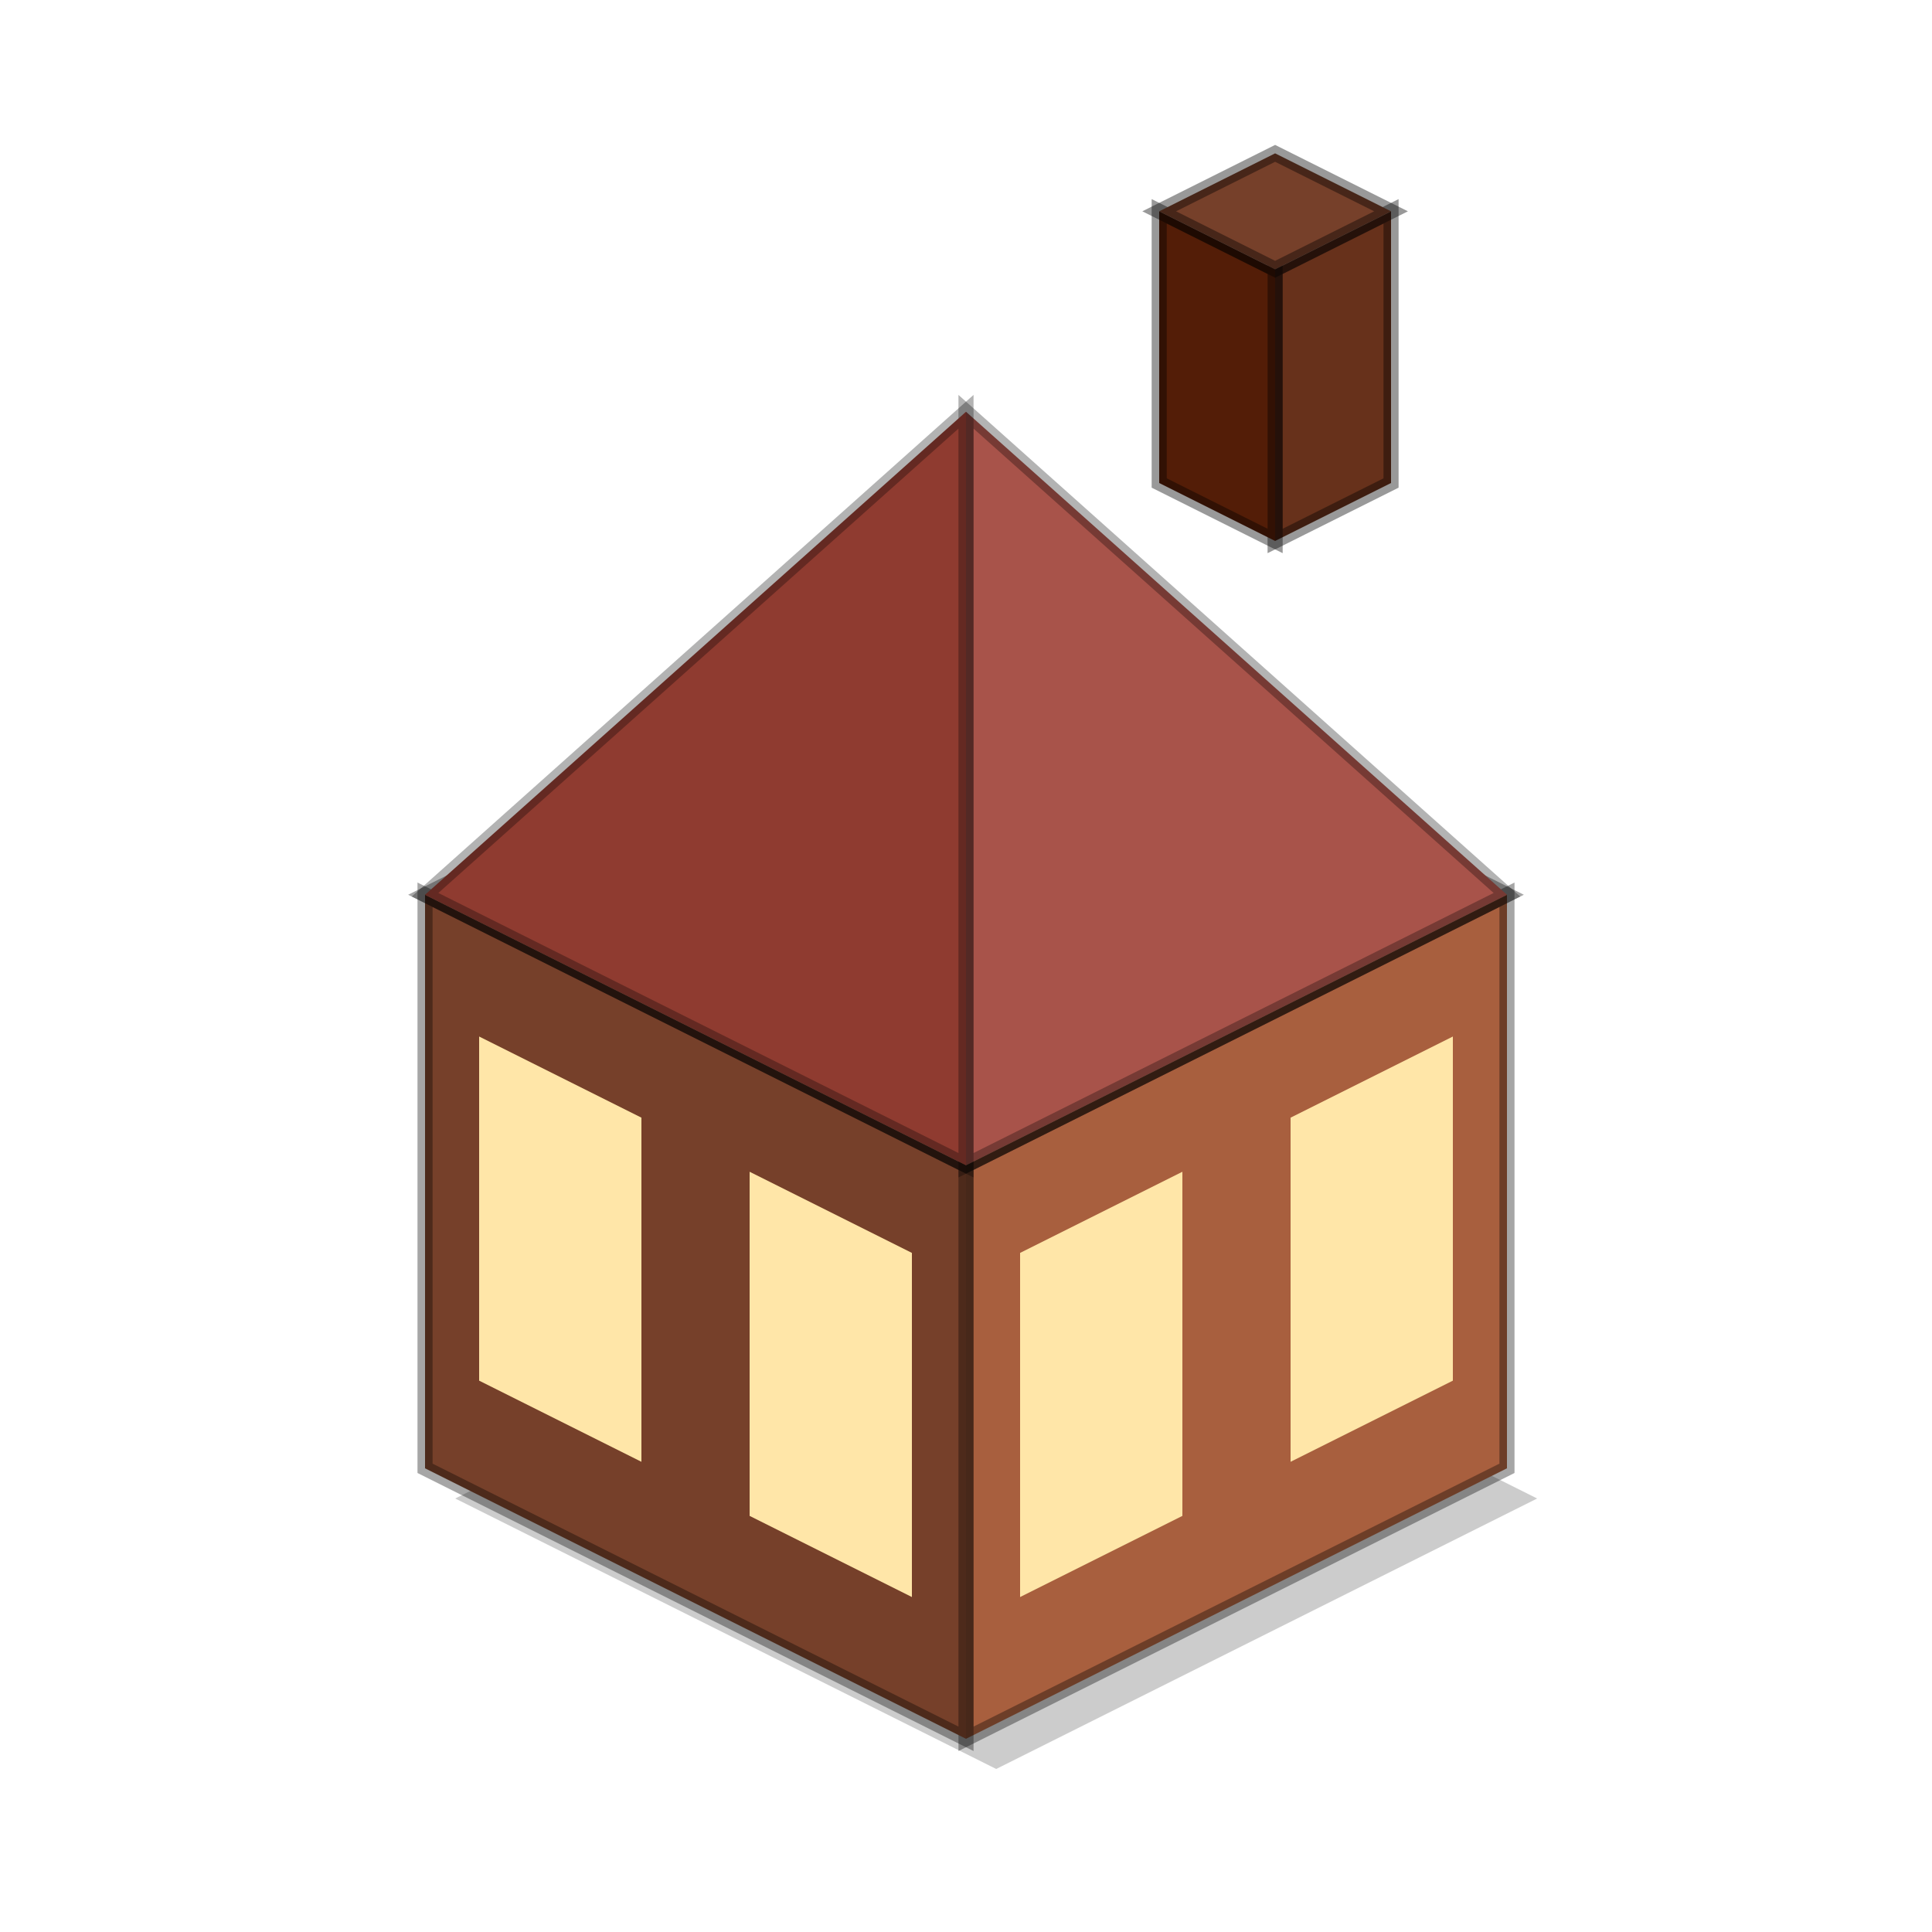
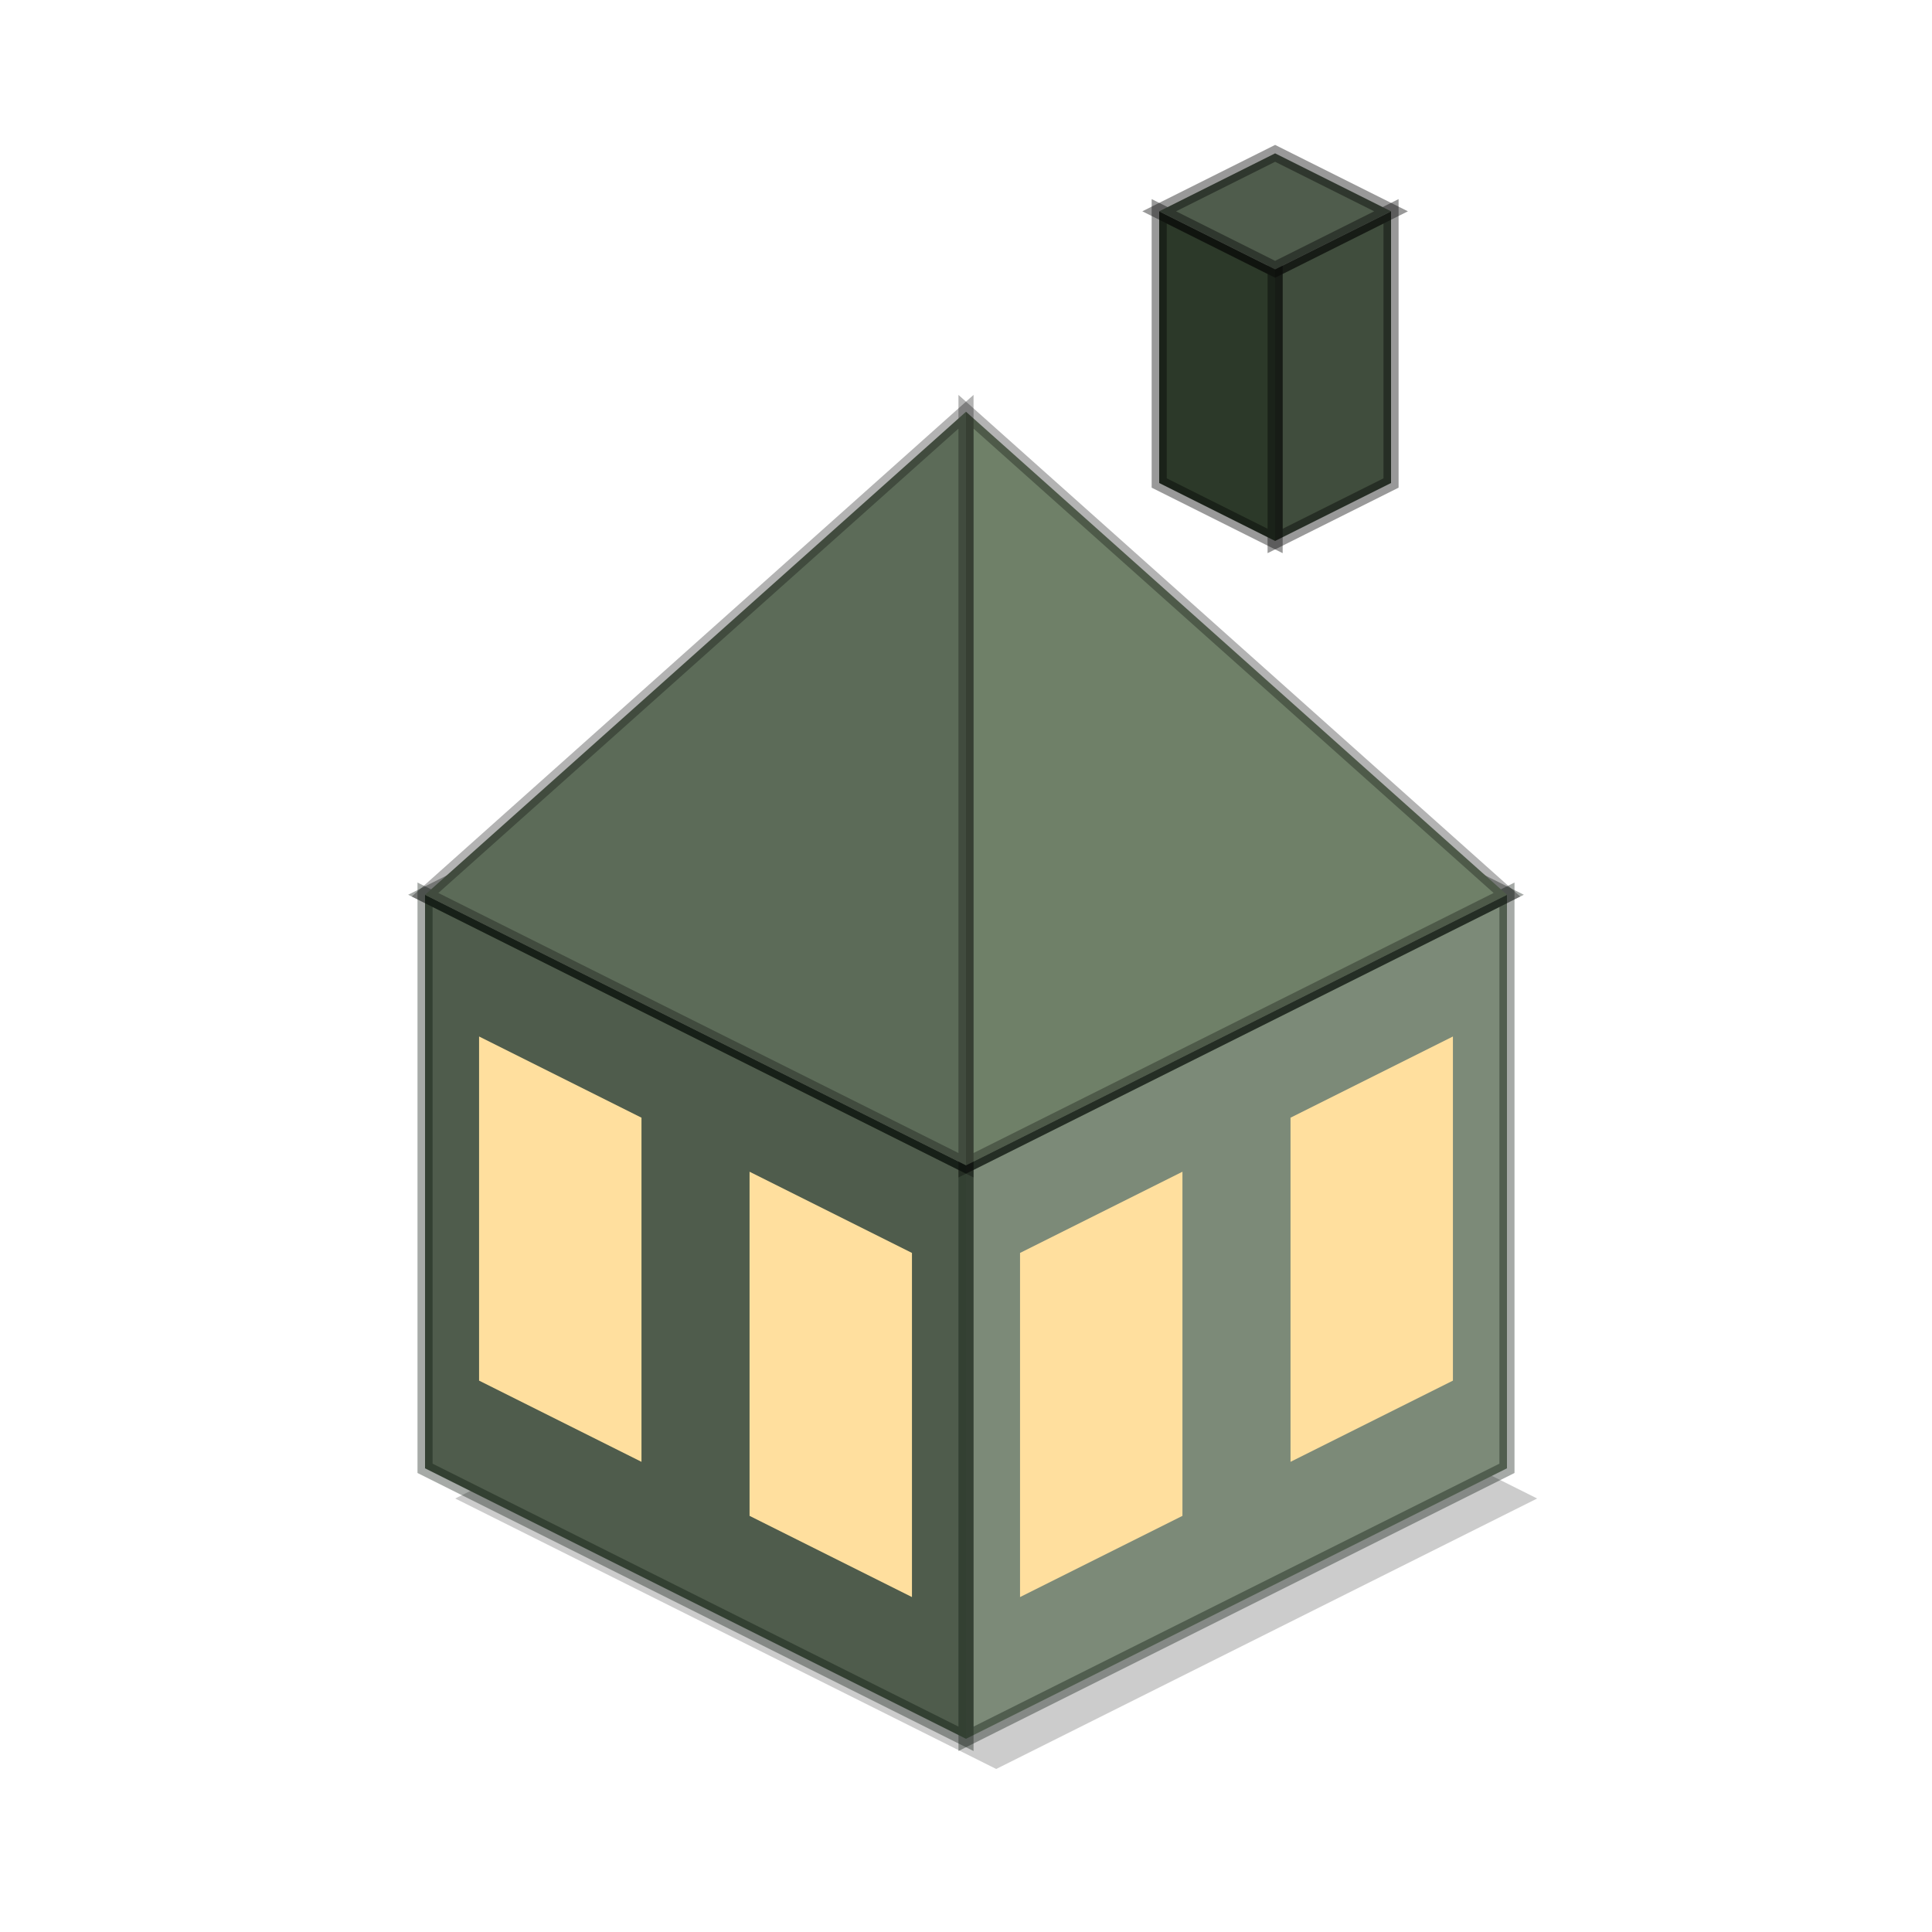
<svg xmlns="http://www.w3.org/2000/svg" version="1.1" width="128" height="128">
  <defs />
  <g>
-     <g transform="translate(2,2)">
-       <path fill="rgb(0,0,0)" stroke="none" paint-order="stroke fill markers" d=" M 64 79.36 L 99.84 97.28 L 64 115.2 L 28.16 97.28 Z" fill-opacity="0.20" />
-     </g>
-     <path fill="#a85f3e" stroke="rgb(0,0,0)" paint-order="fill stroke markers" d=" M 99.84 97.28 L 64 115.2 L 64 77.2 L 99.84 59.28 Z" stroke-opacity="0.35" stroke-miterlimit="10" />
-     <path fill="#76402a" stroke="rgb(0,0,0)" paint-order="fill stroke markers" d=" M 28.16 97.28 L 64 115.2 L 64 77.2 L 28.16 59.28 Z" stroke-opacity="0.35" stroke-miterlimit="10" />
-     <path fill="#c47a52" stroke="rgb(0,0,0)" paint-order="fill stroke markers" d=" M 64 41.36 L 99.84 59.28 L 64 77.2 L 28.16 59.28 Z" stroke-opacity="0.35" stroke-miterlimit="10" />
-     <path fill="#ffe6a8" stroke="none" paint-order="stroke fill markers" d=" M 96.256 68.672 L 85.504 74.048 L 85.504 96.848 L 96.256 91.472 Z" />
-     <path fill="#ffe6a8" stroke="none" paint-order="stroke fill markers" d=" M 78.336 77.632 L 67.584 83.008 L 67.584 105.808 L 78.336 100.432 Z" />
-     <path fill="#ffe6a8" stroke="none" paint-order="stroke fill markers" d=" M 31.744 68.672 L 42.496 74.048 L 42.496 96.848 L 31.744 91.472 Z" />
-     <path fill="#ffe6a8" stroke="none" paint-order="stroke fill markers" d=" M 49.664 77.632 L 60.416 83.008 L 60.416 105.808 L 49.664 100.432 Z" />
-     <path fill="#a8534a" stroke="rgb(0,0,0)" paint-order="fill stroke markers" d=" M 99.84 59.28 L 64 77.2 L 64 27.28 Z" stroke-opacity="0.3" stroke-miterlimit="10" />
-     <path fill="#8f3b30" stroke="rgb(0,0,0)" paint-order="fill stroke markers" d=" M 28.16 59.28 L 64 77.2 L 64 27.28 Z" stroke-opacity="0.3" stroke-miterlimit="10" />
-     <path fill="rgb(103,49,27)" stroke="rgb(0,0,0)" paint-order="fill stroke markers" d=" M 92.16 32 L 84.48 35.84 L 84.48 17.84 L 92.16 14 Z" stroke-opacity="0.4" stroke-miterlimit="10" />
-     <path fill="rgb(83,29,7)" stroke="rgb(0,0,0)" paint-order="fill stroke markers" d=" M 76.8 32 L 84.48 35.84 L 84.48 17.84 L 76.8 14 Z" stroke-opacity="0.4" stroke-miterlimit="10" />
-     <path fill="#76402a" stroke="rgb(0,0,0)" paint-order="fill stroke markers" d=" M 84.48 10.16 L 92.16 14 L 84.48 17.84 L 76.8 14 Z" stroke-opacity="0.4" stroke-miterlimit="10" />
+     <path d="M66,81.36 L101.84,99.28 L66,117.2 L30.16,99.28 Z" fill="rgb(0,0,0)" fill-opacity="0.2" />
+     <path d="M99.84,97.28 L64,115.2 L64,77.2 L99.84,59.28 Z" fill="#7c8a78" />
+     <path d="M99.84,97.28 L64,115.2 L64,77.2 L99.84,59.28 Z" fill="none" stroke="rgb(0,12,4)" stroke-opacity="0.35" stroke-width="1" />
+     <path d="M28.16,97.28 L64,115.2 L64,77.2 L28.16,59.28 Z" fill="#4f5c4c" />
+     <path d="M28.16,97.28 L64,115.2 L64,77.2 L28.16,59.28 Z" fill="none" stroke="rgb(0,12,4)" stroke-opacity="0.35" stroke-width="1" />
+     <path d="M64,41.36 L99.84,59.28 L64,77.2 L28.16,59.28 Z" fill="#9aa893" />
+     <path d="M64,41.36 L99.84,59.28 L64,77.2 L28.16,59.28 Z" fill="none" stroke="rgb(0,12,4)" stroke-opacity="0.35" stroke-width="1" />
+     <path d="M96.26,68.67 L85.5,74.05 L85.5,96.85 L96.26,91.47 Z" fill="#ffdf9e" />
+     <path d="M78.34,77.63 L67.58,83.01 L67.58,105.81 L78.34,100.43 Z" fill="#ffdf9e" />
+     <path d="M31.74,68.67 L42.5,74.05 L42.5,96.85 L31.74,91.47 Z" fill="#ffdf9e" />
+     <path d="M49.66,77.63 L60.42,83.01 L60.42,105.81 L49.66,100.43 Z" fill="#ffdf9e" />
+     <path d="M99.84,59.28 L64,77.2 L64,27.28 Z" fill="#6f8068" />
+     <path d="M99.84,59.28 L64,77.2 L64,27.28 Z" fill="none" stroke="rgb(0,0,0)" stroke-opacity="0.3" stroke-width="1" />
+     <path d="M28.16,59.28 L64,77.2 L64,27.28 Z" fill="#5c6b58" />
+     <path d="M28.16,59.28 L64,77.2 L64,27.28 Z" fill="none" stroke="rgb(0,0,0)" stroke-opacity="0.3" stroke-width="1" />
+     <path d="M92.16,32 L84.48,35.84 L84.48,17.84 L92.16,14 Z" fill="rgb(64,77,61)" />
+     <path d="M92.16,32 L84.48,35.84 L84.48,17.84 L92.16,14 Z" fill="none" stroke="rgb(0,0,0)" stroke-opacity="0.4" stroke-width="1" />
+     <path d="M76.8,32 L84.48,35.84 L84.48,17.84 L76.8,14 Z" fill="rgb(44,57,41)" />
+     <path d="M76.8,32 L84.48,35.84 L84.48,17.84 L76.8,14 Z" fill="none" stroke="rgb(0,0,0)" stroke-opacity="0.4" stroke-width="1" />
+     <path d="M84.48,10.16 L92.16,14 L84.48,17.84 L76.8,14 Z" fill="#4f5c4c" />
+     <path d="M84.48,10.16 L92.16,14 L84.48,17.84 L76.8,14 Z" fill="none" stroke="rgb(0,0,0)" stroke-opacity="0.4" stroke-width="1" />
  </g>
</svg>
